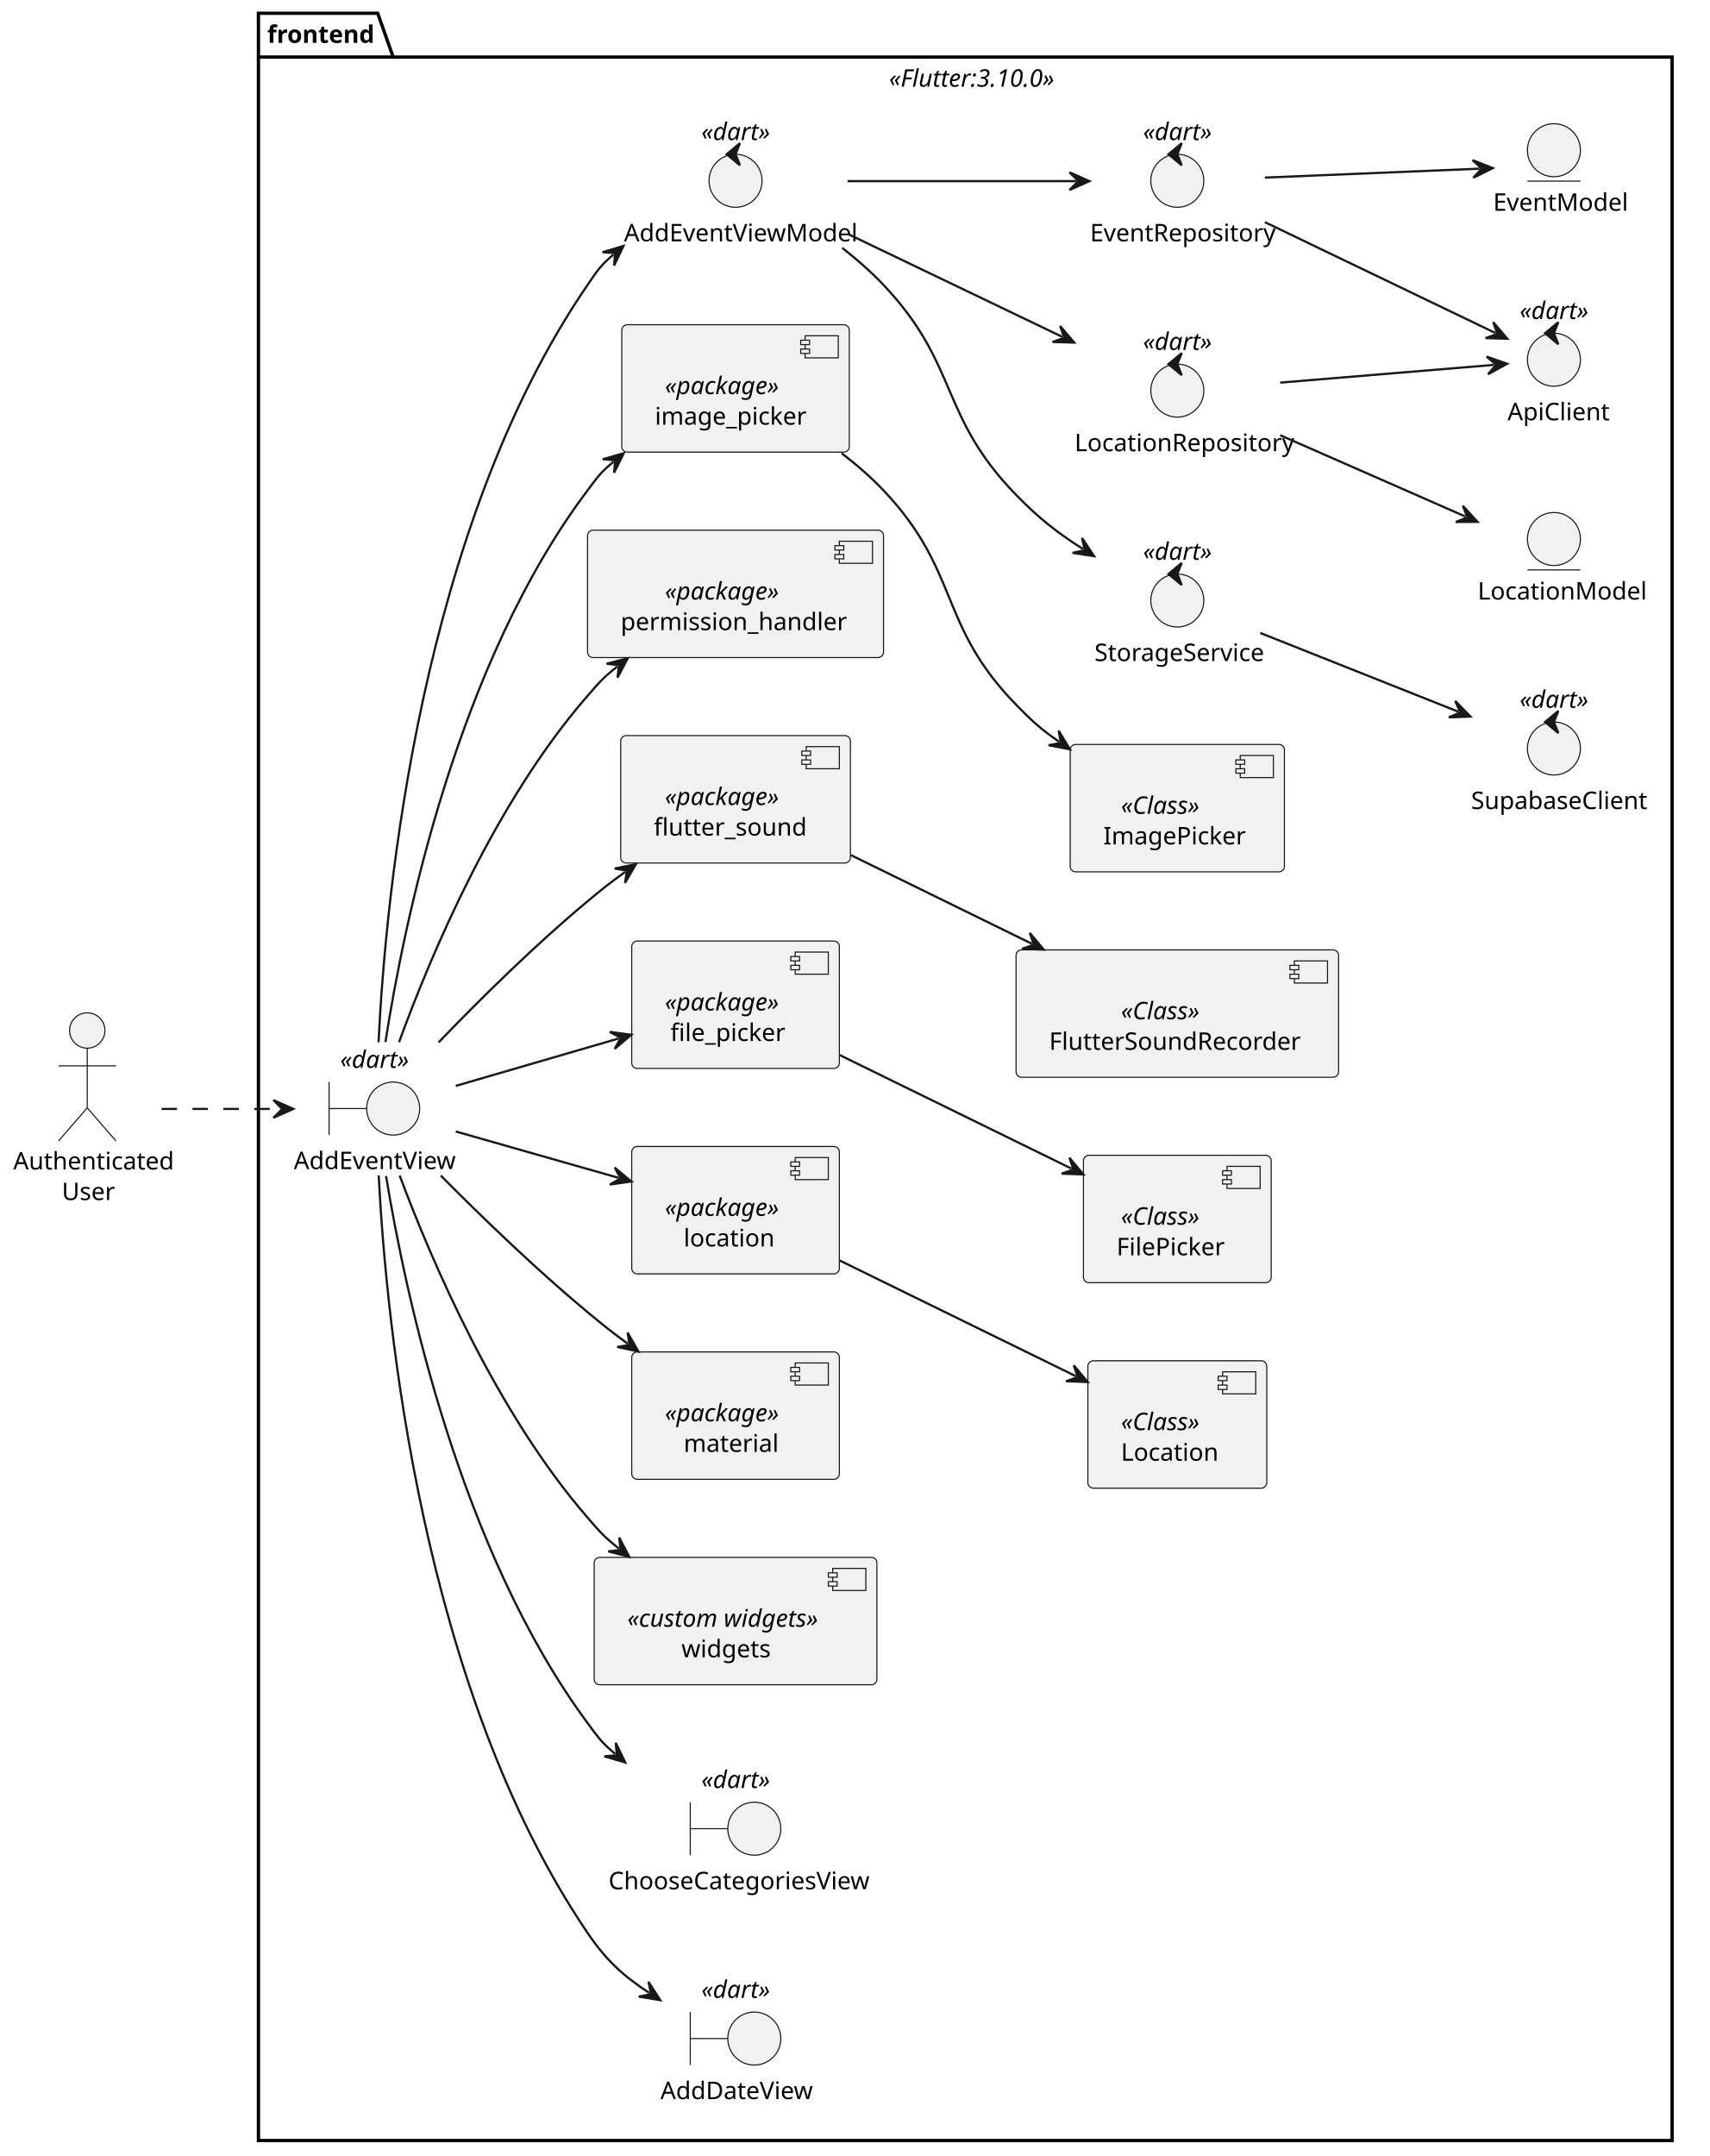
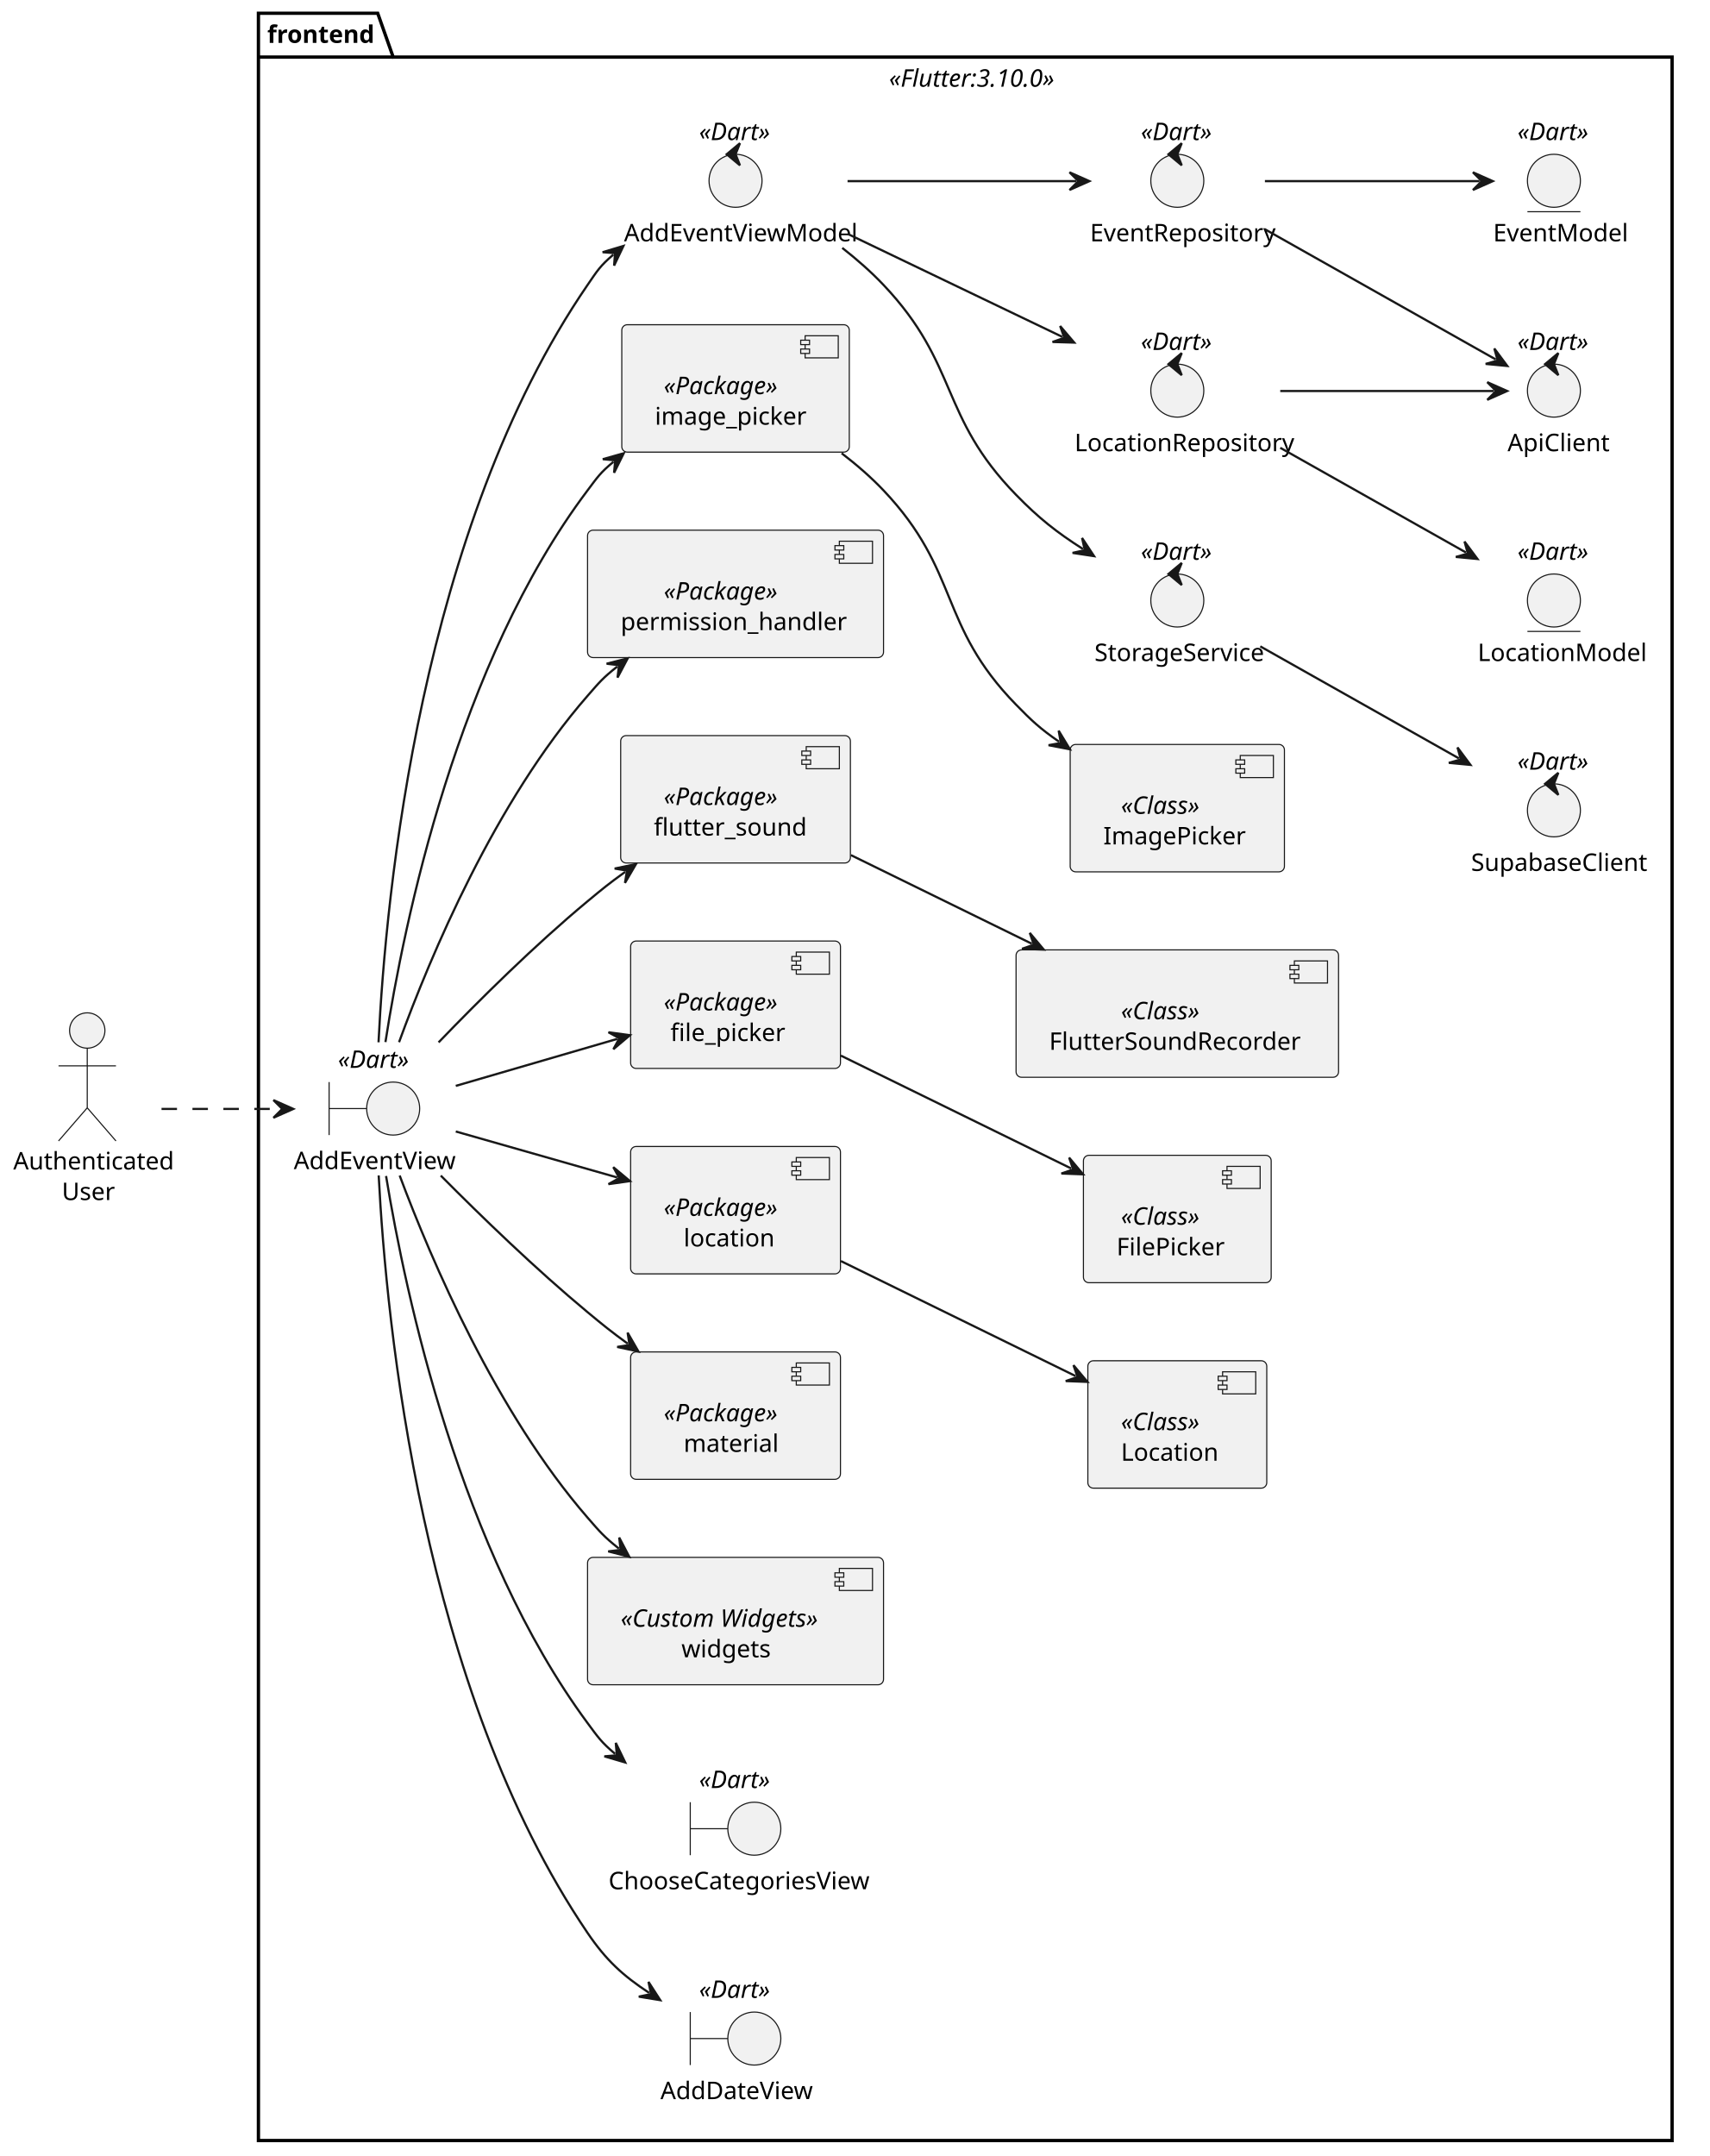
<svg xmlns="http://www.w3.org/2000/svg" contentStyleType="text/css" height="976px" preserveAspectRatio="none" style="width:774px;height:976px;background:#FFFFFF;" version="1.1" viewBox="0 0 774 976" width="774px" zoomAndPan="magnify">
  <defs />
  <g>
    <g id="cluster_frontend">
      <polygon fill="none" points="117,6,171,6,178,25.836,757,25.836,757,969,117,969,117,6" style="stroke:#000000;stroke-width:1.5;" />
      <line style="stroke:#000000;stroke-width:1.5;" x1="117" x2="178" y1="25.836" y2="25.836" />
      <text fill="#000000" font-family="sans-serif" font-size="11" font-weight="bold" lengthAdjust="spacing" textLength="48" x="121" y="19.419">frontend</text>
      <text fill="#000000" font-family="sans-serif" font-size="11" font-style="italic" lengthAdjust="spacing" textLength="77" x="402.5" y="39.255">«Flutter:3.10.0»</text>
    </g>
    <g id="elem_addEventView">
      <path d="M149,489.836 L149,513.836 M149,501.836 L166,501.836 " fill="none" style="stroke:#181818;stroke-width:0.5;" />
      <ellipse cx="178" cy="501.836" fill="#F1F1F1" rx="12" ry="12" style="stroke:#181818;stroke-width:0.5;" />
      <text fill="#000000" font-family="sans-serif" font-size="11" lengthAdjust="spacing" textLength="73" x="133" y="529.255">AddEventView</text>
-       <text fill="#000000" font-family="sans-serif" font-size="11" font-style="italic" lengthAdjust="spacing" textLength="31" x="154" y="483.419">«dart»</text>
+       <text fill="#000000" font-family="sans-serif" font-size="11" font-style="italic" lengthAdjust="spacing" textLength="33" x="153" y="483.419">«Dart»</text>
    </g>
    <g id="elem_addDateView">
      <path d="M312.5,910.836 L312.5,934.836 M312.5,922.836 L329.5,922.836 " fill="none" style="stroke:#181818;stroke-width:0.5;" />
      <ellipse cx="341.5" cy="922.836" fill="#F1F1F1" rx="12" ry="12" style="stroke:#181818;stroke-width:0.5;" />
      <text fill="#000000" font-family="sans-serif" font-size="11" lengthAdjust="spacing" textLength="68" x="299" y="950.255">AddDateView</text>
-       <text fill="#000000" font-family="sans-serif" font-size="11" font-style="italic" lengthAdjust="spacing" textLength="31" x="317.5" y="904.419">«dart»</text>
+       <text fill="#000000" font-family="sans-serif" font-size="11" font-style="italic" lengthAdjust="spacing" textLength="33" x="316.5" y="904.419">«Dart»</text>
    </g>
    <g id="elem_chooseCategoriesView">
      <path d="M312.5,815.836 L312.5,839.836 M312.5,827.836 L329.5,827.836 " fill="none" style="stroke:#181818;stroke-width:0.5;" />
      <ellipse cx="341.5" cy="827.836" fill="#F1F1F1" rx="12" ry="12" style="stroke:#181818;stroke-width:0.5;" />
      <text fill="#000000" font-family="sans-serif" font-size="11" lengthAdjust="spacing" textLength="115" x="275.5" y="855.255">ChooseCategoriesView</text>
-       <text fill="#000000" font-family="sans-serif" font-size="11" font-style="italic" lengthAdjust="spacing" textLength="31" x="317.5" y="809.419">«dart»</text>
+       <text fill="#000000" font-family="sans-serif" font-size="11" font-style="italic" lengthAdjust="spacing" textLength="33" x="316.5" y="809.419">«Dart»</text>
    </g>
    <g id="elem_widgets">
-       <rect fill="#F1F1F1" height="57.672" rx="2.5" ry="2.5" style="stroke:#181818;stroke-width:0.5;" width="128" x="269" y="705" />
-       <rect fill="#F1F1F1" height="10" style="stroke:#181818;stroke-width:0.5;" width="15" x="377" y="710" />
-       <rect fill="#F1F1F1" height="2" style="stroke:#181818;stroke-width:0.5;" width="4" x="375" y="712" />
-       <rect fill="#F1F1F1" height="2" style="stroke:#181818;stroke-width:0.5;" width="4" x="375" y="716" />
-       <text fill="#000000" font-family="sans-serif" font-size="11" font-style="italic" lengthAdjust="spacing" textLength="88" x="284" y="736.419">«custom widgets»</text>
+       <rect fill="#F1F1F1" height="57.672" rx="2.5" ry="2.5" style="stroke:#181818;stroke-width:0.5;" width="134" x="266" y="705" />
+       <rect fill="#F1F1F1" height="10" style="stroke:#181818;stroke-width:0.5;" width="15" x="380" y="710" />
+       <rect fill="#F1F1F1" height="2" style="stroke:#181818;stroke-width:0.5;" width="4" x="378" y="712" />
+       <rect fill="#F1F1F1" height="2" style="stroke:#181818;stroke-width:0.5;" width="4" x="378" y="716" />
+       <text fill="#000000" font-family="sans-serif" font-size="11" font-style="italic" lengthAdjust="spacing" textLength="94" x="281" y="736.419">«Custom Widgets»</text>
      <text fill="#000000" font-family="sans-serif" font-size="11" lengthAdjust="spacing" textLength="39" x="308.5" y="750.255">widgets</text>
    </g>
    <g id="elem_material">
-       <rect fill="#F1F1F1" height="57.672" rx="2.5" ry="2.5" style="stroke:#181818;stroke-width:0.5;" width="94" x="286" y="612" />
-       <rect fill="#F1F1F1" height="10" style="stroke:#181818;stroke-width:0.5;" width="15" x="360" y="617" />
-       <rect fill="#F1F1F1" height="2" style="stroke:#181818;stroke-width:0.5;" width="4" x="358" y="619" />
-       <rect fill="#F1F1F1" height="2" style="stroke:#181818;stroke-width:0.5;" width="4" x="358" y="623" />
-       <text fill="#000000" font-family="sans-serif" font-size="11" font-style="italic" lengthAdjust="spacing" textLength="54" x="301" y="643.419">«package»</text>
+       <rect fill="#F1F1F1" height="57.672" rx="2.5" ry="2.5" style="stroke:#181818;stroke-width:0.5;" width="95" x="285.5" y="612" />
+       <rect fill="#F1F1F1" height="10" style="stroke:#181818;stroke-width:0.5;" width="15" x="360.5" y="617" />
+       <rect fill="#F1F1F1" height="2" style="stroke:#181818;stroke-width:0.5;" width="4" x="358.5" y="619" />
+       <rect fill="#F1F1F1" height="2" style="stroke:#181818;stroke-width:0.5;" width="4" x="358.5" y="623" />
+       <text fill="#000000" font-family="sans-serif" font-size="11" font-style="italic" lengthAdjust="spacing" textLength="55" x="300.5" y="643.419">«Package»</text>
      <text fill="#000000" font-family="sans-serif" font-size="11" lengthAdjust="spacing" textLength="37" x="309.5" y="657.255">material</text>
    </g>
    <g id="elem_locationPackage">
-       <rect fill="#F1F1F1" height="57.672" rx="2.5" ry="2.5" style="stroke:#181818;stroke-width:0.5;" width="94" x="286" y="519" />
-       <rect fill="#F1F1F1" height="10" style="stroke:#181818;stroke-width:0.5;" width="15" x="360" y="524" />
-       <rect fill="#F1F1F1" height="2" style="stroke:#181818;stroke-width:0.5;" width="4" x="358" y="526" />
-       <rect fill="#F1F1F1" height="2" style="stroke:#181818;stroke-width:0.5;" width="4" x="358" y="530" />
-       <text fill="#000000" font-family="sans-serif" font-size="11" font-style="italic" lengthAdjust="spacing" textLength="54" x="301" y="550.419">«package»</text>
+       <rect fill="#F1F1F1" height="57.672" rx="2.5" ry="2.5" style="stroke:#181818;stroke-width:0.5;" width="95" x="285.5" y="519" />
+       <rect fill="#F1F1F1" height="10" style="stroke:#181818;stroke-width:0.5;" width="15" x="360.5" y="524" />
+       <rect fill="#F1F1F1" height="2" style="stroke:#181818;stroke-width:0.5;" width="4" x="358.5" y="526" />
+       <rect fill="#F1F1F1" height="2" style="stroke:#181818;stroke-width:0.5;" width="4" x="358.5" y="530" />
+       <text fill="#000000" font-family="sans-serif" font-size="11" font-style="italic" lengthAdjust="spacing" textLength="55" x="300.5" y="550.419">«Package»</text>
      <text fill="#000000" font-family="sans-serif" font-size="11" lengthAdjust="spacing" textLength="37" x="309.5" y="564.255">location</text>
    </g>
    <g id="elem_flutterFilePicker">
-       <rect fill="#F1F1F1" height="57.672" rx="2.5" ry="2.5" style="stroke:#181818;stroke-width:0.5;" width="94" x="286" y="426" />
-       <rect fill="#F1F1F1" height="10" style="stroke:#181818;stroke-width:0.5;" width="15" x="360" y="431" />
-       <rect fill="#F1F1F1" height="2" style="stroke:#181818;stroke-width:0.5;" width="4" x="358" y="433" />
-       <rect fill="#F1F1F1" height="2" style="stroke:#181818;stroke-width:0.5;" width="4" x="358" y="437" />
-       <text fill="#000000" font-family="sans-serif" font-size="11" font-style="italic" lengthAdjust="spacing" textLength="54" x="301" y="457.419">«package»</text>
+       <rect fill="#F1F1F1" height="57.672" rx="2.5" ry="2.5" style="stroke:#181818;stroke-width:0.5;" width="95" x="285.5" y="426" />
+       <rect fill="#F1F1F1" height="10" style="stroke:#181818;stroke-width:0.5;" width="15" x="360.5" y="431" />
+       <rect fill="#F1F1F1" height="2" style="stroke:#181818;stroke-width:0.5;" width="4" x="358.5" y="433" />
+       <rect fill="#F1F1F1" height="2" style="stroke:#181818;stroke-width:0.5;" width="4" x="358.5" y="437" />
+       <text fill="#000000" font-family="sans-serif" font-size="11" font-style="italic" lengthAdjust="spacing" textLength="55" x="300.5" y="457.419">«Package»</text>
      <text fill="#000000" font-family="sans-serif" font-size="11" lengthAdjust="spacing" textLength="49" x="303.5" y="471.255">file_picker</text>
    </g>
    <g id="elem_flutterSound">
      <rect fill="#F1F1F1" height="57.672" rx="2.5" ry="2.5" style="stroke:#181818;stroke-width:0.5;" width="104" x="281" y="333" />
      <rect fill="#F1F1F1" height="10" style="stroke:#181818;stroke-width:0.5;" width="15" x="365" y="338" />
      <rect fill="#F1F1F1" height="2" style="stroke:#181818;stroke-width:0.5;" width="4" x="363" y="340" />
      <rect fill="#F1F1F1" height="2" style="stroke:#181818;stroke-width:0.5;" width="4" x="363" y="344" />
-       <text fill="#000000" font-family="sans-serif" font-size="11" font-style="italic" lengthAdjust="spacing" textLength="54" x="301" y="364.419">«package»</text>
+       <text fill="#000000" font-family="sans-serif" font-size="11" font-style="italic" lengthAdjust="spacing" textLength="55" x="300.5" y="364.419">«Package»</text>
      <text fill="#000000" font-family="sans-serif" font-size="11" lengthAdjust="spacing" textLength="64" x="296" y="378.255">flutter_sound</text>
    </g>
    <g id="elem_permissionHandler">
      <rect fill="#F1F1F1" height="57.672" rx="2.5" ry="2.5" style="stroke:#181818;stroke-width:0.5;" width="134" x="266" y="240" />
      <rect fill="#F1F1F1" height="10" style="stroke:#181818;stroke-width:0.5;" width="15" x="380" y="245" />
      <rect fill="#F1F1F1" height="2" style="stroke:#181818;stroke-width:0.5;" width="4" x="378" y="247" />
      <rect fill="#F1F1F1" height="2" style="stroke:#181818;stroke-width:0.5;" width="4" x="378" y="251" />
-       <text fill="#000000" font-family="sans-serif" font-size="11" font-style="italic" lengthAdjust="spacing" textLength="54" x="301" y="271.419">«package»</text>
+       <text fill="#000000" font-family="sans-serif" font-size="11" font-style="italic" lengthAdjust="spacing" textLength="55" x="300.5" y="271.419">«Package»</text>
      <text fill="#000000" font-family="sans-serif" font-size="11" lengthAdjust="spacing" textLength="94" x="281" y="285.255">permission_handler</text>
    </g>
    <g id="elem_flutterImagePicker">
      <rect fill="#F1F1F1" height="57.672" rx="2.5" ry="2.5" style="stroke:#181818;stroke-width:0.5;" width="103" x="281.5" y="147" />
      <rect fill="#F1F1F1" height="10" style="stroke:#181818;stroke-width:0.5;" width="15" x="364.5" y="152" />
      <rect fill="#F1F1F1" height="2" style="stroke:#181818;stroke-width:0.5;" width="4" x="362.5" y="154" />
      <rect fill="#F1F1F1" height="2" style="stroke:#181818;stroke-width:0.5;" width="4" x="362.5" y="158" />
-       <text fill="#000000" font-family="sans-serif" font-size="11" font-style="italic" lengthAdjust="spacing" textLength="54" x="301" y="178.419">«package»</text>
+       <text fill="#000000" font-family="sans-serif" font-size="11" font-style="italic" lengthAdjust="spacing" textLength="55" x="300.5" y="178.419">«Package»</text>
      <text fill="#000000" font-family="sans-serif" font-size="11" lengthAdjust="spacing" textLength="63" x="296.5" y="192.255">image_picker</text>
    </g>
    <g id="elem_location">
      <rect fill="#F1F1F1" height="57.672" rx="2.5" ry="2.5" style="stroke:#181818;stroke-width:0.5;" width="81" x="492.5" y="616" />
      <rect fill="#F1F1F1" height="10" style="stroke:#181818;stroke-width:0.5;" width="15" x="553.5" y="621" />
      <rect fill="#F1F1F1" height="2" style="stroke:#181818;stroke-width:0.5;" width="4" x="551.5" y="623" />
      <rect fill="#F1F1F1" height="2" style="stroke:#181818;stroke-width:0.5;" width="4" x="551.5" y="627" />
      <text fill="#000000" font-family="sans-serif" font-size="11" font-style="italic" lengthAdjust="spacing" textLength="41" x="507.5" y="647.419">«Class»</text>
      <text fill="#000000" font-family="sans-serif" font-size="11" lengthAdjust="spacing" textLength="41" x="507.5" y="661.255">Location</text>
    </g>
    <g id="elem_filePicker">
      <rect fill="#F1F1F1" height="57.672" rx="2.5" ry="2.5" style="stroke:#181818;stroke-width:0.5;" width="85" x="490.5" y="523" />
      <rect fill="#F1F1F1" height="10" style="stroke:#181818;stroke-width:0.5;" width="15" x="555.5" y="528" />
      <rect fill="#F1F1F1" height="2" style="stroke:#181818;stroke-width:0.5;" width="4" x="553.5" y="530" />
      <rect fill="#F1F1F1" height="2" style="stroke:#181818;stroke-width:0.5;" width="4" x="553.5" y="534" />
      <text fill="#000000" font-family="sans-serif" font-size="11" font-style="italic" lengthAdjust="spacing" textLength="41" x="507.5" y="554.419">«Class»</text>
      <text fill="#000000" font-family="sans-serif" font-size="11" lengthAdjust="spacing" textLength="45" x="505.5" y="568.255">FilePicker</text>
    </g>
    <g id="elem_flutterSoundRecorder">
      <rect fill="#F1F1F1" height="57.672" rx="2.5" ry="2.5" style="stroke:#181818;stroke-width:0.5;" width="146" x="460" y="430" />
      <rect fill="#F1F1F1" height="10" style="stroke:#181818;stroke-width:0.5;" width="15" x="586" y="435" />
      <rect fill="#F1F1F1" height="2" style="stroke:#181818;stroke-width:0.5;" width="4" x="584" y="437" />
      <rect fill="#F1F1F1" height="2" style="stroke:#181818;stroke-width:0.5;" width="4" x="584" y="441" />
      <text fill="#000000" font-family="sans-serif" font-size="11" font-style="italic" lengthAdjust="spacing" textLength="41" x="507.5" y="461.419">«Class»</text>
      <text fill="#000000" font-family="sans-serif" font-size="11" lengthAdjust="spacing" textLength="106" x="475" y="475.255">FlutterSoundRecorder</text>
    </g>
    <g id="elem_imagePicker">
      <rect fill="#F1F1F1" height="57.672" rx="2.5" ry="2.5" style="stroke:#181818;stroke-width:0.5;" width="97" x="484.5" y="337" />
      <rect fill="#F1F1F1" height="10" style="stroke:#181818;stroke-width:0.5;" width="15" x="561.5" y="342" />
      <rect fill="#F1F1F1" height="2" style="stroke:#181818;stroke-width:0.5;" width="4" x="559.5" y="344" />
      <rect fill="#F1F1F1" height="2" style="stroke:#181818;stroke-width:0.5;" width="4" x="559.5" y="348" />
      <text fill="#000000" font-family="sans-serif" font-size="11" font-style="italic" lengthAdjust="spacing" textLength="41" x="507.5" y="368.419">«Class»</text>
      <text fill="#000000" font-family="sans-serif" font-size="11" lengthAdjust="spacing" textLength="57" x="499.5" y="382.255">ImagePicker</text>
    </g>
    <g id="elem_eventRepository">
      <ellipse cx="533" cy="81.836" fill="#F1F1F1" rx="12" ry="12" style="stroke:#181818;stroke-width:0.5;" />
      <polygon fill="#181818" points="529,69.836,535,64.836,533,69.836,535,74.836,529,69.836" style="stroke:#181818;stroke-width:1.0;" />
      <text fill="#000000" font-family="sans-serif" font-size="11" lengthAdjust="spacing" textLength="79" x="493.5" y="109.255">EventRepository</text>
-       <text fill="#000000" font-family="sans-serif" font-size="11" font-style="italic" lengthAdjust="spacing" textLength="31" x="517.5" y="63.419">«dart»</text>
+       <text fill="#000000" font-family="sans-serif" font-size="11" font-style="italic" lengthAdjust="spacing" textLength="33" x="516.5" y="63.419">«Dart»</text>
    </g>
    <g id="elem_locationRepository">
      <ellipse cx="533" cy="176.836" fill="#F1F1F1" rx="12" ry="12" style="stroke:#181818;stroke-width:0.5;" />
      <polygon fill="#181818" points="529,164.836,535,159.836,533,164.836,535,169.836,529,164.836" style="stroke:#181818;stroke-width:1.0;" />
      <text fill="#000000" font-family="sans-serif" font-size="11" lengthAdjust="spacing" textLength="93" x="486.5" y="204.255">LocationRepository</text>
-       <text fill="#000000" font-family="sans-serif" font-size="11" font-style="italic" lengthAdjust="spacing" textLength="31" x="517.5" y="158.419">«dart»</text>
+       <text fill="#000000" font-family="sans-serif" font-size="11" font-style="italic" lengthAdjust="spacing" textLength="33" x="516.5" y="158.419">«Dart»</text>
    </g>
    <g id="elem_storageService">
      <ellipse cx="533" cy="271.836" fill="#F1F1F1" rx="12" ry="12" style="stroke:#181818;stroke-width:0.5;" />
      <polygon fill="#181818" points="529,259.836,535,254.836,533,259.836,535,264.836,529,259.836" style="stroke:#181818;stroke-width:1.0;" />
      <text fill="#000000" font-family="sans-serif" font-size="11" lengthAdjust="spacing" textLength="75" x="495.5" y="299.255">StorageService</text>
-       <text fill="#000000" font-family="sans-serif" font-size="11" font-style="italic" lengthAdjust="spacing" textLength="31" x="517.5" y="253.419">«dart»</text>
+       <text fill="#000000" font-family="sans-serif" font-size="11" font-style="italic" lengthAdjust="spacing" textLength="33" x="516.5" y="253.419">«Dart»</text>
    </g>
    <g id="elem_apiClient">
-       <ellipse cx="703.5" cy="162.836" fill="#F1F1F1" rx="12" ry="12" style="stroke:#181818;stroke-width:0.5;" />
-       <polygon fill="#181818" points="699.5,150.836,705.5,145.836,703.5,150.836,705.5,155.836,699.5,150.836" style="stroke:#181818;stroke-width:1.0;" />
-       <text fill="#000000" font-family="sans-serif" font-size="11" lengthAdjust="spacing" textLength="42" x="682.5" y="190.255">ApiClient</text>
-       <text fill="#000000" font-family="sans-serif" font-size="11" font-style="italic" lengthAdjust="spacing" textLength="31" x="688" y="144.419">«dart»</text>
+       <ellipse cx="703.5" cy="176.836" fill="#F1F1F1" rx="12" ry="12" style="stroke:#181818;stroke-width:0.5;" />
+       <polygon fill="#181818" points="699.5,164.836,705.5,159.836,703.5,164.836,705.5,169.836,699.5,164.836" style="stroke:#181818;stroke-width:1.0;" />
+       <text fill="#000000" font-family="sans-serif" font-size="11" lengthAdjust="spacing" textLength="42" x="682.5" y="204.255">ApiClient</text>
+       <text fill="#000000" font-family="sans-serif" font-size="11" font-style="italic" lengthAdjust="spacing" textLength="33" x="687" y="158.419">«Dart»</text>
    </g>
    <g id="elem_supabaseClient">
-       <ellipse cx="703.5" cy="338.836" fill="#F1F1F1" rx="12" ry="12" style="stroke:#181818;stroke-width:0.5;" />
-       <polygon fill="#181818" points="699.5,326.836,705.5,321.836,703.5,326.836,705.5,331.836,699.5,326.836" style="stroke:#181818;stroke-width:1.0;" />
-       <text fill="#000000" font-family="sans-serif" font-size="11" lengthAdjust="spacing" textLength="75" x="666" y="366.255">SupabaseClient</text>
-       <text fill="#000000" font-family="sans-serif" font-size="11" font-style="italic" lengthAdjust="spacing" textLength="31" x="688" y="320.419">«dart»</text>
+       <ellipse cx="703.5" cy="366.836" fill="#F1F1F1" rx="12" ry="12" style="stroke:#181818;stroke-width:0.5;" />
+       <polygon fill="#181818" points="699.5,354.836,705.5,349.836,703.5,354.836,705.5,359.836,699.5,354.836" style="stroke:#181818;stroke-width:1.0;" />
+       <text fill="#000000" font-family="sans-serif" font-size="11" lengthAdjust="spacing" textLength="75" x="666" y="394.255">SupabaseClient</text>
+       <text fill="#000000" font-family="sans-serif" font-size="11" font-style="italic" lengthAdjust="spacing" textLength="33" x="687" y="348.419">«Dart»</text>
    </g>
    <g id="elem_addEventViewModel">
      <ellipse cx="333" cy="81.836" fill="#F1F1F1" rx="12" ry="12" style="stroke:#181818;stroke-width:0.5;" />
      <polygon fill="#181818" points="329,69.836,335,64.836,333,69.836,335,74.836,329,69.836" style="stroke:#181818;stroke-width:1.0;" />
      <text fill="#000000" font-family="sans-serif" font-size="11" lengthAdjust="spacing" textLength="101" x="282.5" y="109.255">AddEventViewModel</text>
-       <text fill="#000000" font-family="sans-serif" font-size="11" font-style="italic" lengthAdjust="spacing" textLength="31" x="317.5" y="63.419">«dart»</text>
+       <text fill="#000000" font-family="sans-serif" font-size="11" font-style="italic" lengthAdjust="spacing" textLength="33" x="316.5" y="63.419">«Dart»</text>
    </g>
    <g id="elem_eventModel">
-       <ellipse cx="703.5" cy="68" fill="#F1F1F1" rx="12" ry="12" style="stroke:#181818;stroke-width:0.5;" />
-       <line style="stroke:#181818;stroke-width:0.5;" x1="691.5" x2="715.5" y1="82" y2="82" />
-       <text fill="#000000" font-family="sans-serif" font-size="11" lengthAdjust="spacing" textLength="55" x="676" y="95.419">EventModel</text>
+       <ellipse cx="703.5" cy="81.836" fill="#F1F1F1" rx="12" ry="12" style="stroke:#181818;stroke-width:0.5;" />
+       <line style="stroke:#181818;stroke-width:0.5;" x1="691.5" x2="715.5" y1="95.836" y2="95.836" />
+       <text fill="#000000" font-family="sans-serif" font-size="11" lengthAdjust="spacing" textLength="55" x="676" y="109.255">EventModel</text>
+       <text fill="#000000" font-family="sans-serif" font-size="11" font-style="italic" lengthAdjust="spacing" textLength="33" x="687" y="63.419">«Dart»</text>
    </g>
    <g id="elem_locationModel">
-       <ellipse cx="703.5" cy="244" fill="#F1F1F1" rx="12" ry="12" style="stroke:#181818;stroke-width:0.5;" />
-       <line style="stroke:#181818;stroke-width:0.5;" x1="691.5" x2="715.5" y1="258" y2="258" />
-       <text fill="#000000" font-family="sans-serif" font-size="11" lengthAdjust="spacing" textLength="69" x="669" y="271.419">LocationModel</text>
+       <ellipse cx="703.5" cy="271.836" fill="#F1F1F1" rx="12" ry="12" style="stroke:#181818;stroke-width:0.5;" />
+       <line style="stroke:#181818;stroke-width:0.5;" x1="691.5" x2="715.5" y1="285.836" y2="285.836" />
+       <text fill="#000000" font-family="sans-serif" font-size="11" lengthAdjust="spacing" textLength="69" x="669" y="299.255">LocationModel</text>
+       <text fill="#000000" font-family="sans-serif" font-size="11" font-style="italic" lengthAdjust="spacing" textLength="33" x="687" y="253.419">«Dart»</text>
    </g>
    <g id="elem_UserReg">
      <ellipse cx="39.5" cy="466.5" fill="#F1F1F1" rx="8" ry="8" style="stroke:#181818;stroke-width:0.5;" />
      <path d="M39.5,474.5 L39.5,501.5 M26.5,482.5 L52.5,482.5 M39.5,501.5 L26.5,516.5 M39.5,501.5 L52.5,516.5 " fill="none" style="stroke:#181818;stroke-width:0.5;" />
      <text fill="#000000" font-family="sans-serif" font-size="11" lengthAdjust="spacing" textLength="67" x="6" y="529.419">Authenticated</text>
      <text fill="#000000" font-family="sans-serif" font-size="11" lengthAdjust="spacing" textLength="23" x="28" y="543.255">User</text>
    </g>
    <g id="link_UserReg_addEventView">
      <path d="M73.13,502 C91.35,502 108.08,502 126.78,502 " fill="none" id="UserReg-to-addEventView" style="stroke:#181818;stroke-width:1.0;stroke-dasharray:7.0,7.0;" />
      <polygon fill="#181818" points="132.78,502,123.78,498,127.78,502,123.78,506,132.78,502" style="stroke:#181818;stroke-width:1.0;" />
    </g>
    <g id="link_addEventView_addDateView">
      <path d="M171.44,532.11 C174.9,599.36 191.01,764.52 266,875 C274.35,887.31 281.944,894.308 293.904,902.158 " fill="none" id="addEventView-to-addDateView" style="stroke:#181818;stroke-width:1.0;" />
      <polygon fill="#181818" points="298.92,905.45,293.591,897.168,294.74,902.706,289.201,903.856,298.92,905.45" style="stroke:#181818;stroke-width:1.0;" />
    </g>
    <g id="link_addEventView_chooseCategoriesView">
      <path d="M174.78,532.36 C183.68,586.66 208.37,702.02 266,780 C270.8,786.49 272.155,788.598 278.485,793.968 " fill="none" id="addEventView-to-chooseCategoriesView" style="stroke:#181818;stroke-width:1.0;" />
      <polygon fill="#181818" points="283.06,797.85,278.785,788.977,279.247,794.615,273.609,795.078,283.06,797.85" style="stroke:#181818;stroke-width:1.0;" />
    </g>
    <g id="link_addEventView_widgets">
      <path d="M180.94,532.16 C195.49,571.09 224.8,639.48 266,687 C271.53,693.38 273.389,695.622 280.199,701.022 " fill="none" id="addEventView-to-widgets" style="stroke:#181818;stroke-width:1.0;" />
      <polygon fill="#181818" points="284.9,704.75,280.333,696.024,280.982,701.643,275.363,702.292,284.9,704.75" style="stroke:#181818;stroke-width:1.0;" />
    </g>
    <g id="link_addEventView_material">
      <path d="M199.55,532.18 C217.96,550.74 242.62,574.59 266,594 C273.25,600.02 276.384,602.572 284.204,608.282 " fill="none" id="addEventView-to-material" style="stroke:#181818;stroke-width:1.0;" />
      <polygon fill="#181818" points="289.05,611.82,284.14,603.282,285.012,608.871,279.423,609.743,289.05,611.82" style="stroke:#181818;stroke-width:1.0;" />
    </g>
    <g id="link_addEventView_locationPackage">
-       <path d="M206.34,512.21 C229.76,518.88 254.8,526.005 280.05,533.205 " fill="none" id="addEventView-to-locationPackage" style="stroke:#181818;stroke-width:1.0;" />
-       <polygon fill="#181818" points="285.82,534.85,278.262,528.535,281.012,533.479,276.068,536.229,285.82,534.85" style="stroke:#181818;stroke-width:1.0;" />
+       <path d="M206.34,512.21 C229.57,518.83 254.31,525.866 279.44,533.026 " fill="none" id="addEventView-to-locationPackage" style="stroke:#181818;stroke-width:1.0;" />
+       <polygon fill="#181818" points="285.21,534.67,277.651,528.357,280.401,533.3,275.458,536.051,285.21,534.67" style="stroke:#181818;stroke-width:1.0;" />
    </g>
    <g id="link_addEventView_flutterFilePicker">
-       <path d="M206.34,491.57 C229.76,484.75 254.809,477.467 280.059,470.117 " fill="none" id="addEventView-to-flutterFilePicker" style="stroke:#181818;stroke-width:1.0;" />
-       <polygon fill="#181818" points="285.82,468.44,276.061,467.115,281.019,469.837,278.297,474.796,285.82,468.44" style="stroke:#181818;stroke-width:1.0;" />
+       <path d="M206.34,491.57 C229.57,484.81 254.319,477.606 279.449,470.296 " fill="none" id="addEventView-to-flutterFilePicker" style="stroke:#181818;stroke-width:1.0;" />
+       <polygon fill="#181818" points="285.21,468.62,275.451,467.293,280.409,470.017,277.685,474.975,285.21,468.62" style="stroke:#181818;stroke-width:1.0;" />
    </g>
    <g id="link_addEventView_flutterSound">
      <path d="M198.56,471.87 C216.98,452.74 242.02,427.92 266,408 C272.88,402.29 275.569,400.063 283.049,394.683 " fill="none" id="addEventView-to-flutterSound" style="stroke:#181818;stroke-width:1.0;" />
      <polygon fill="#181818" points="287.92,391.18,278.278,393.188,283.861,394.099,282.949,399.682,287.92,391.18" style="stroke:#181818;stroke-width:1.0;" />
    </g>
    <g id="link_addEventView_permissionHandler">
      <path d="M180.66,471.79 C195.01,432.41 224.19,362.94 266,315 C271.32,308.89 272.904,306.899 279.464,301.74 " fill="none" id="addEventView-to-permissionHandler" style="stroke:#181818;stroke-width:1.0;" />
      <polygon fill="#181818" points="284.18,298.03,274.633,300.45,280.25,301.121,279.579,306.738,284.18,298.03" style="stroke:#181818;stroke-width:1.0;" />
    </g>
    <g id="link_addEventView_flutterImagePicker">
      <path d="M174.5,471.74 C183,417.05 207.15,300.16 266,222 C270.62,215.86 271.685,214.074 277.764,209.024 " fill="none" id="addEventView-to-flutterImagePicker" style="stroke:#181818;stroke-width:1.0;" />
      <polygon fill="#181818" points="282.38,205.19,272.901,207.863,278.534,208.385,278.012,214.018,282.38,205.19" style="stroke:#181818;stroke-width:1.0;" />
    </g>
    <g id="link_addEventView_addEventViewModel">
      <path d="M171.37,471.84 C174.66,404.48 190.46,239.1 266,129 C270.46,122.5 271.567,120.507 277.697,115.247 " fill="none" id="addEventView-to-addEventViewModel" style="stroke:#181818;stroke-width:1.0;" />
      <polygon fill="#181818" points="282.25,111.34,272.815,114.165,278.455,114.596,278.025,120.236,282.25,111.34" style="stroke:#181818;stroke-width:1.0;" />
    </g>
    <g id="link_addEventViewModel_eventRepository">
      <path d="M383.71,82 C417.62,82 455.88,82 487.2,82 " fill="none" id="addEventViewModel-to-eventRepository" style="stroke:#181818;stroke-width:1.0;" />
      <polygon fill="#181818" points="493.2,82,484.2,78,488.2,82,484.2,86,493.2,82" style="stroke:#181818;stroke-width:1.0;" />
    </g>
    <g id="link_addEventViewModel_locationRepository">
      <path d="M383.71,105.85 C415.21,120.96 450.24,137.775 480.93,152.495 " fill="none" id="addEventViewModel-to-locationRepository" style="stroke:#181818;stroke-width:1.0;" />
      <polygon fill="#181818" points="486.34,155.09,479.955,147.591,481.832,152.928,476.495,154.804,486.34,155.09" style="stroke:#181818;stroke-width:1.0;" />
    </g>
    <g id="link_addEventViewModel_storageService">
      <path d="M381.31,112.22 C387.94,117.42 394.39,123.07 400,129 C434.32,165.28 425.13,188.26 460,224 C470.28,234.54 478.184,240.809 490.264,248.529 " fill="none" id="addEventViewModel-to-storageService" style="stroke:#181818;stroke-width:1.0;" />
      <polygon fill="#181818" points="495.32,251.76,489.89,243.543,491.107,249.067,485.582,250.284,495.32,251.76" style="stroke:#181818;stroke-width:1.0;" />
    </g>
    <g id="link_eventRepository_apiClient">
-       <path d="M572.66,100.58 C606.86,117.02 649.992,137.76 676.992,150.74 " fill="none" id="eventRepository-to-apiClient" style="stroke:#181818;stroke-width:1.0;" />
-       <polygon fill="#181818" points="682.4,153.34,676.022,145.835,677.894,151.174,672.556,153.046,682.4,153.34" style="stroke:#181818;stroke-width:1.0;" />
+       <path d="M572.66,103.79 C606.86,123.08 650.173,147.504 677.173,162.724 " fill="none" id="eventRepository-to-apiClient" style="stroke:#181818;stroke-width:1.0;" />
+       <polygon fill="#181818" points="682.4,165.67,676.524,157.766,678.044,163.215,672.596,164.735,682.4,165.67" style="stroke:#181818;stroke-width:1.0;" />
    </g>
    <g id="link_eventRepository_eventModel">
-       <path d="M572.66,80.39 C604.23,79.08 642.045,77.508 669.835,76.358 " fill="none" id="eventRepository-to-eventModel" style="stroke:#181818;stroke-width:1.0;" />
-       <polygon fill="#181818" points="675.83,76.11,666.672,72.486,670.834,76.317,667.003,80.479,675.83,76.11" style="stroke:#181818;stroke-width:1.0;" />
+       <path d="M572.66,82 C604.23,82 642.04,82 669.83,82 " fill="none" id="eventRepository-to-eventModel" style="stroke:#181818;stroke-width:1.0;" />
+       <polygon fill="#181818" points="675.83,82,666.83,78,670.83,82,666.83,86,675.83,82" style="stroke:#181818;stroke-width:1.0;" />
    </g>
    <g id="link_locationRepository_apiClient">
-       <path d="M579.6,173.21 C613.13,170.43 651.101,167.265 676.341,165.175 " fill="none" id="locationRepository-to-apiClient" style="stroke:#181818;stroke-width:1.0;" />
-       <polygon fill="#181818" points="682.32,164.68,673.021,161.436,677.337,165.093,673.681,169.409,682.32,164.68" style="stroke:#181818;stroke-width:1.0;" />
+       <path d="M579.6,177 C613.13,177 651.08,177 676.32,177 " fill="none" id="locationRepository-to-apiClient" style="stroke:#181818;stroke-width:1.0;" />
+       <polygon fill="#181818" points="682.32,177,673.32,173,677.32,177,673.32,181,682.32,177" style="stroke:#181818;stroke-width:1.0;" />
    </g>
    <g id="link_locationRepository_locationModel">
-       <path d="M579.6,197.03 C607.77,209.4 637.796,222.589 663.406,233.829 " fill="none" id="locationRepository-to-locationModel" style="stroke:#181818;stroke-width:1.0;" />
-       <polygon fill="#181818" points="668.9,236.24,662.266,228.96,664.322,234.231,659.051,236.286,668.9,236.24" style="stroke:#181818;stroke-width:1.0;" />
+       <path d="M579.6,202.71 C607.77,218.59 638.063,235.675 663.673,250.105 " fill="none" id="locationRepository-to-locationModel" style="stroke:#181818;stroke-width:1.0;" />
+       <polygon fill="#181818" points="668.9,253.05,663.023,245.147,664.544,250.595,659.095,252.117,668.9,253.05" style="stroke:#181818;stroke-width:1.0;" />
    </g>
    <g id="link_storageService_supabaseClient">
-       <path d="M570.56,286.54 C598.73,297.74 631.924,310.933 660.144,322.153 " fill="none" id="storageService-to-supabaseClient" style="stroke:#181818;stroke-width:1.0;" />
-       <polygon fill="#181818" points="665.72,324.37,658.835,317.328,661.074,322.523,655.879,324.762,665.72,324.37" style="stroke:#181818;stroke-width:1.0;" />
+       <path d="M570.56,292.61 C598.73,308.49 632.273,327.403 660.493,343.313 " fill="none" id="storageService-to-supabaseClient" style="stroke:#181818;stroke-width:1.0;" />
+       <polygon fill="#181818" points="665.72,346.26,659.845,338.356,661.365,343.804,655.916,345.324,665.72,346.26" style="stroke:#181818;stroke-width:1.0;" />
    </g>
    <g id="link_locationPackage_location">
-       <path d="M380.17,570.62 C414.23,587.3 454.682,607.121 487.062,622.981 " fill="none" id="locationPackage-to-location" style="stroke:#181818;stroke-width:1.0;" />
-       <polygon fill="#181818" points="492.45,625.62,486.127,618.069,487.96,623.421,482.608,625.253,492.45,625.62" style="stroke:#181818;stroke-width:1.0;" />
+       <path d="M380.67,570.86 C414.63,587.5 454.722,607.14 486.932,622.92 " fill="none" id="locationPackage-to-location" style="stroke:#181818;stroke-width:1.0;" />
+       <polygon fill="#181818" points="492.32,625.56,485.998,618.008,487.83,623.36,482.478,625.192,492.32,625.56" style="stroke:#181818;stroke-width:1.0;" />
    </g>
    <g id="link_flutterFilePicker_filePicker">
-       <path d="M380.17,477.62 C413.54,493.97 452.842,513.22 485.092,529.02 " fill="none" id="flutterFilePicker-to-filePicker" style="stroke:#181818;stroke-width:1.0;" />
-       <polygon fill="#181818" points="490.48,531.66,484.158,524.108,485.99,529.46,480.638,531.292,490.48,531.66" style="stroke:#181818;stroke-width:1.0;" />
+       <path d="M380.67,477.86 C413.94,494.16 452.892,513.239 484.962,528.959 " fill="none" id="flutterFilePicker-to-filePicker" style="stroke:#181818;stroke-width:1.0;" />
+       <polygon fill="#181818" points="490.35,531.6,484.029,524.047,485.86,529.399,480.508,531.23,490.35,531.6" style="stroke:#181818;stroke-width:1.0;" />
    </g>
    <g id="link_flutterSound_flutterSoundRecorder">
      <path d="M385.25,387.11 C411.95,400.19 439.352,413.61 467.152,427.23 " fill="none" id="flutterSound-to-flutterSoundRecorder" style="stroke:#181818;stroke-width:1.0;" />
      <polygon fill="#181818" points="472.54,429.87,466.218,422.318,468.05,427.67,462.698,429.502,472.54,429.87" style="stroke:#181818;stroke-width:1.0;" />
    </g>
    <g id="link_flutterImagePicker_imagePicker">
      <path d="M381.03,205.17 C387.78,210.35 394.33,216.02 400,222 C434.85,258.81 424.59,282.72 460,319 C467.19,326.37 470.815,329.753 479.465,335.773 " fill="none" id="flutterImagePicker-to-imagePicker" style="stroke:#181818;stroke-width:1.0;" />
      <polygon fill="#181818" points="484.39,339.2,479.288,330.776,480.286,336.344,474.718,337.342,484.39,339.2" style="stroke:#181818;stroke-width:1.0;" />
    </g>
  </g>
</svg>
